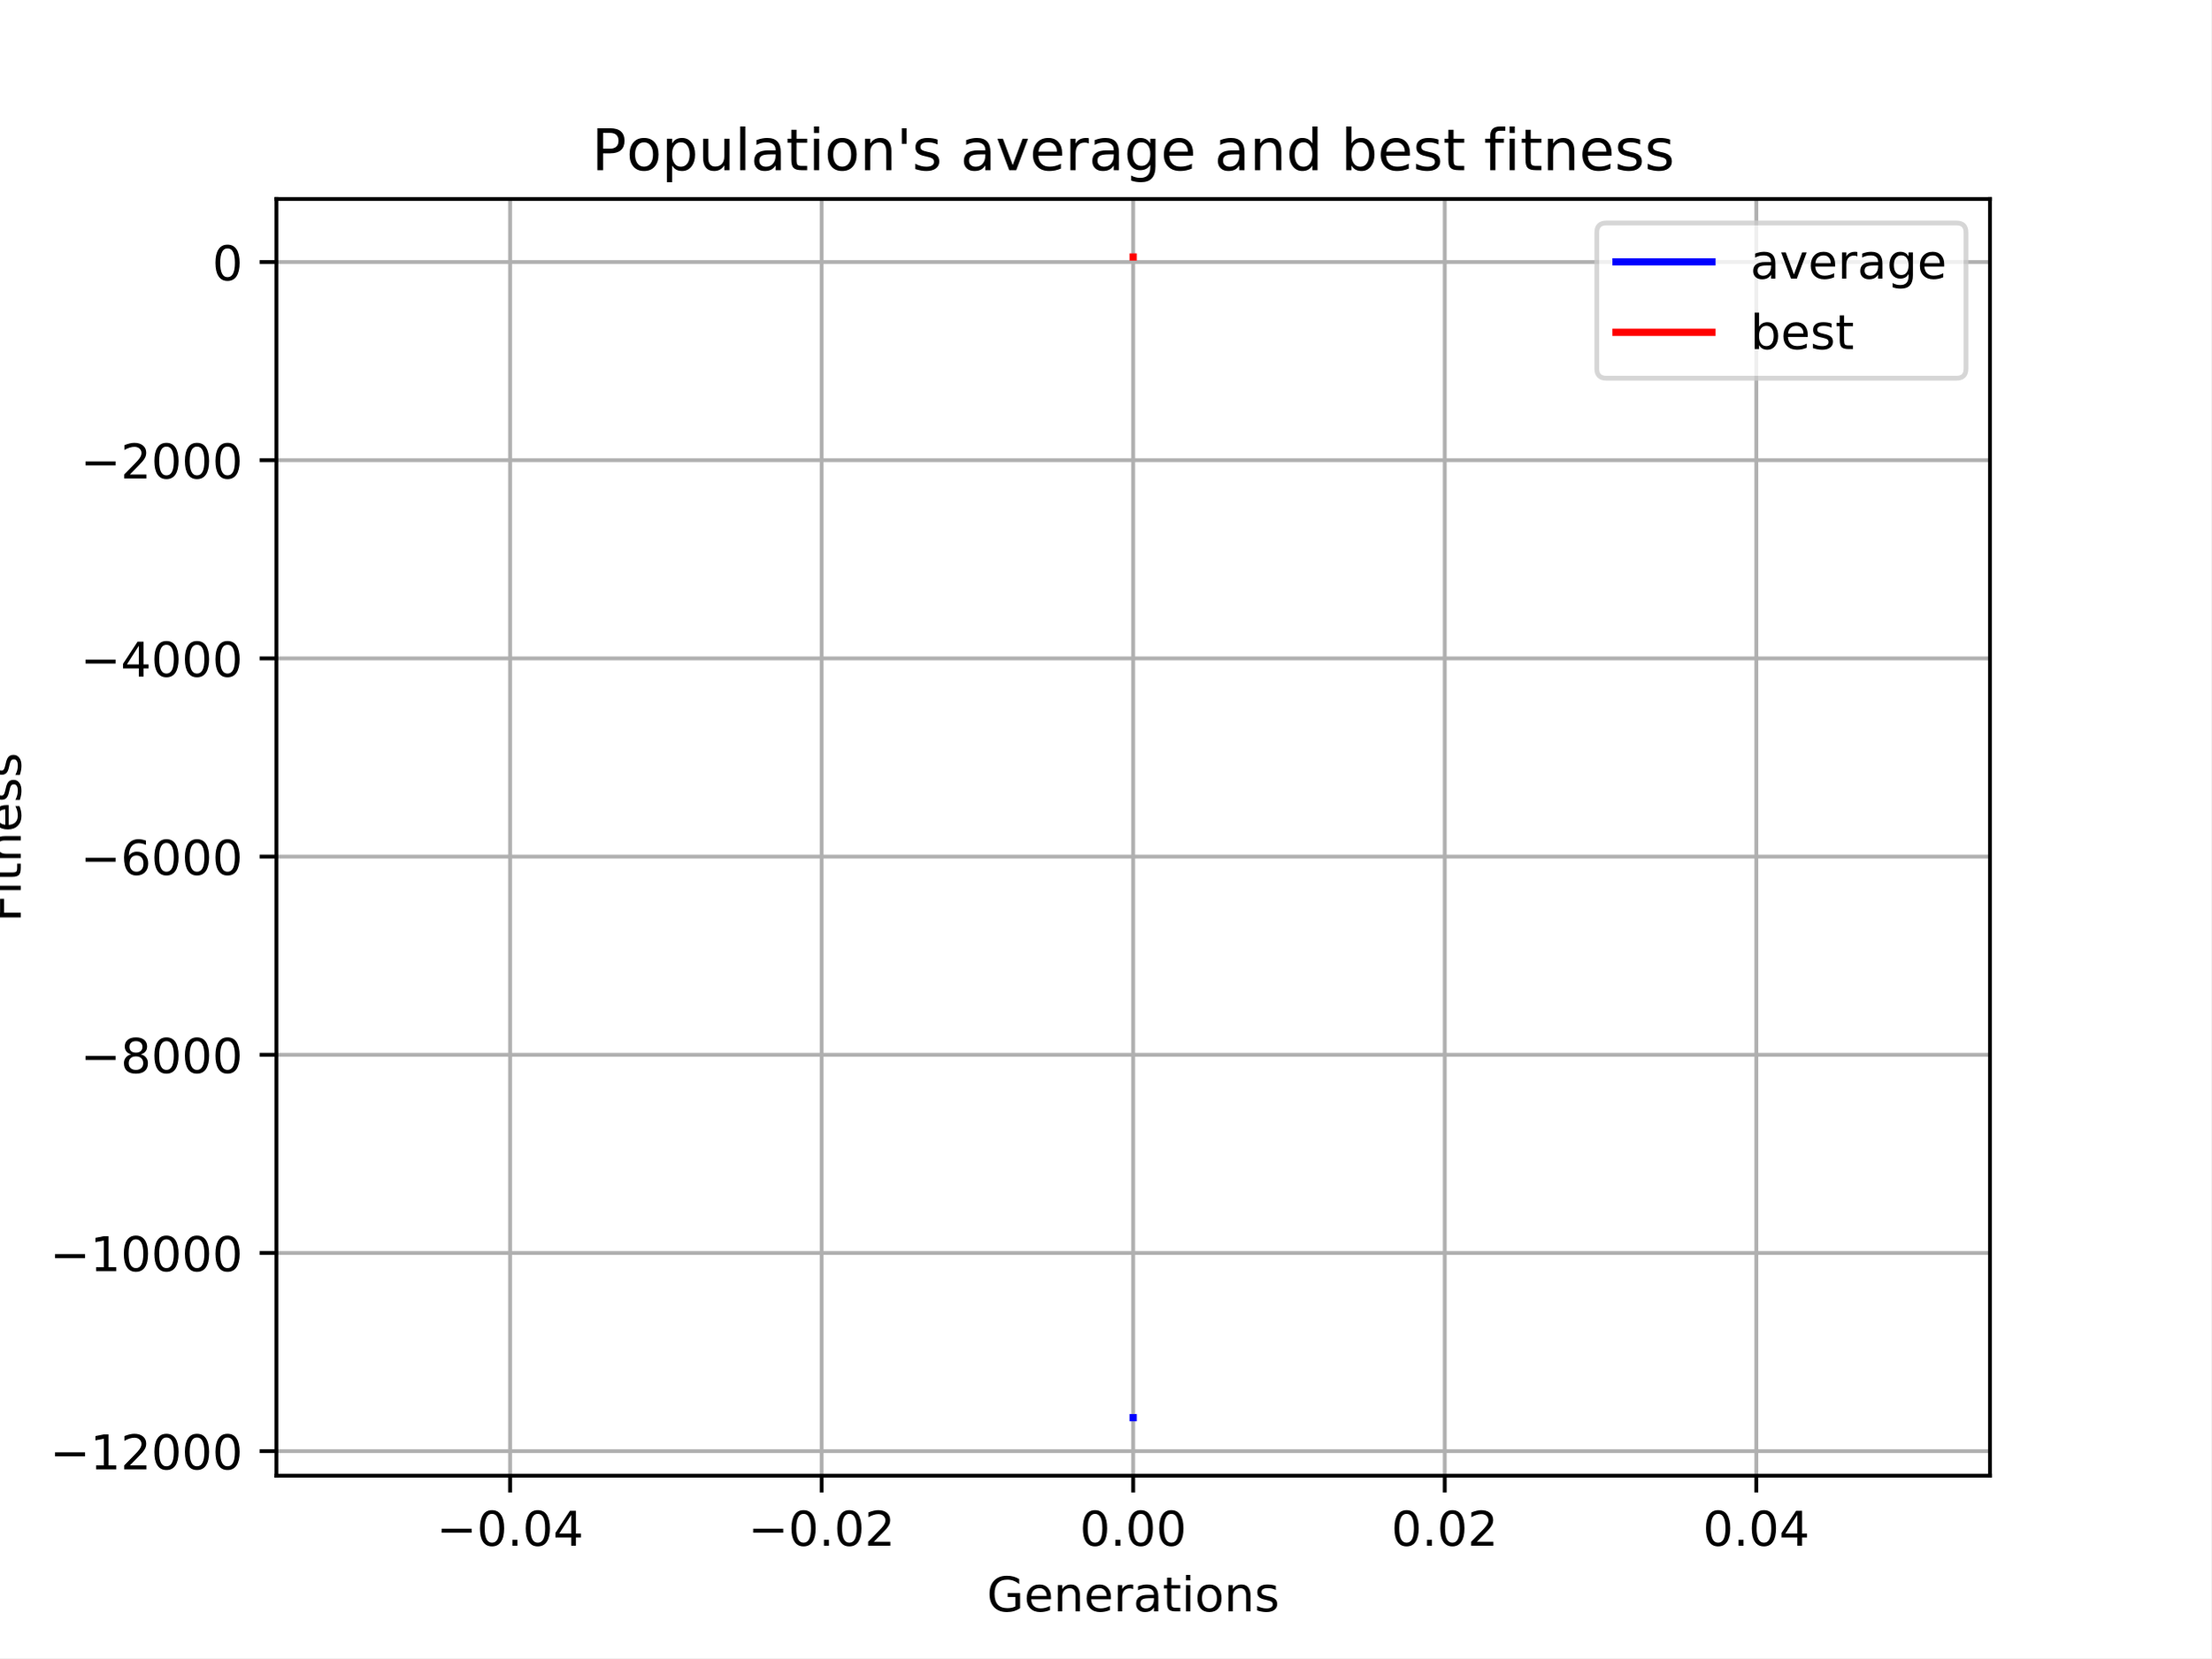
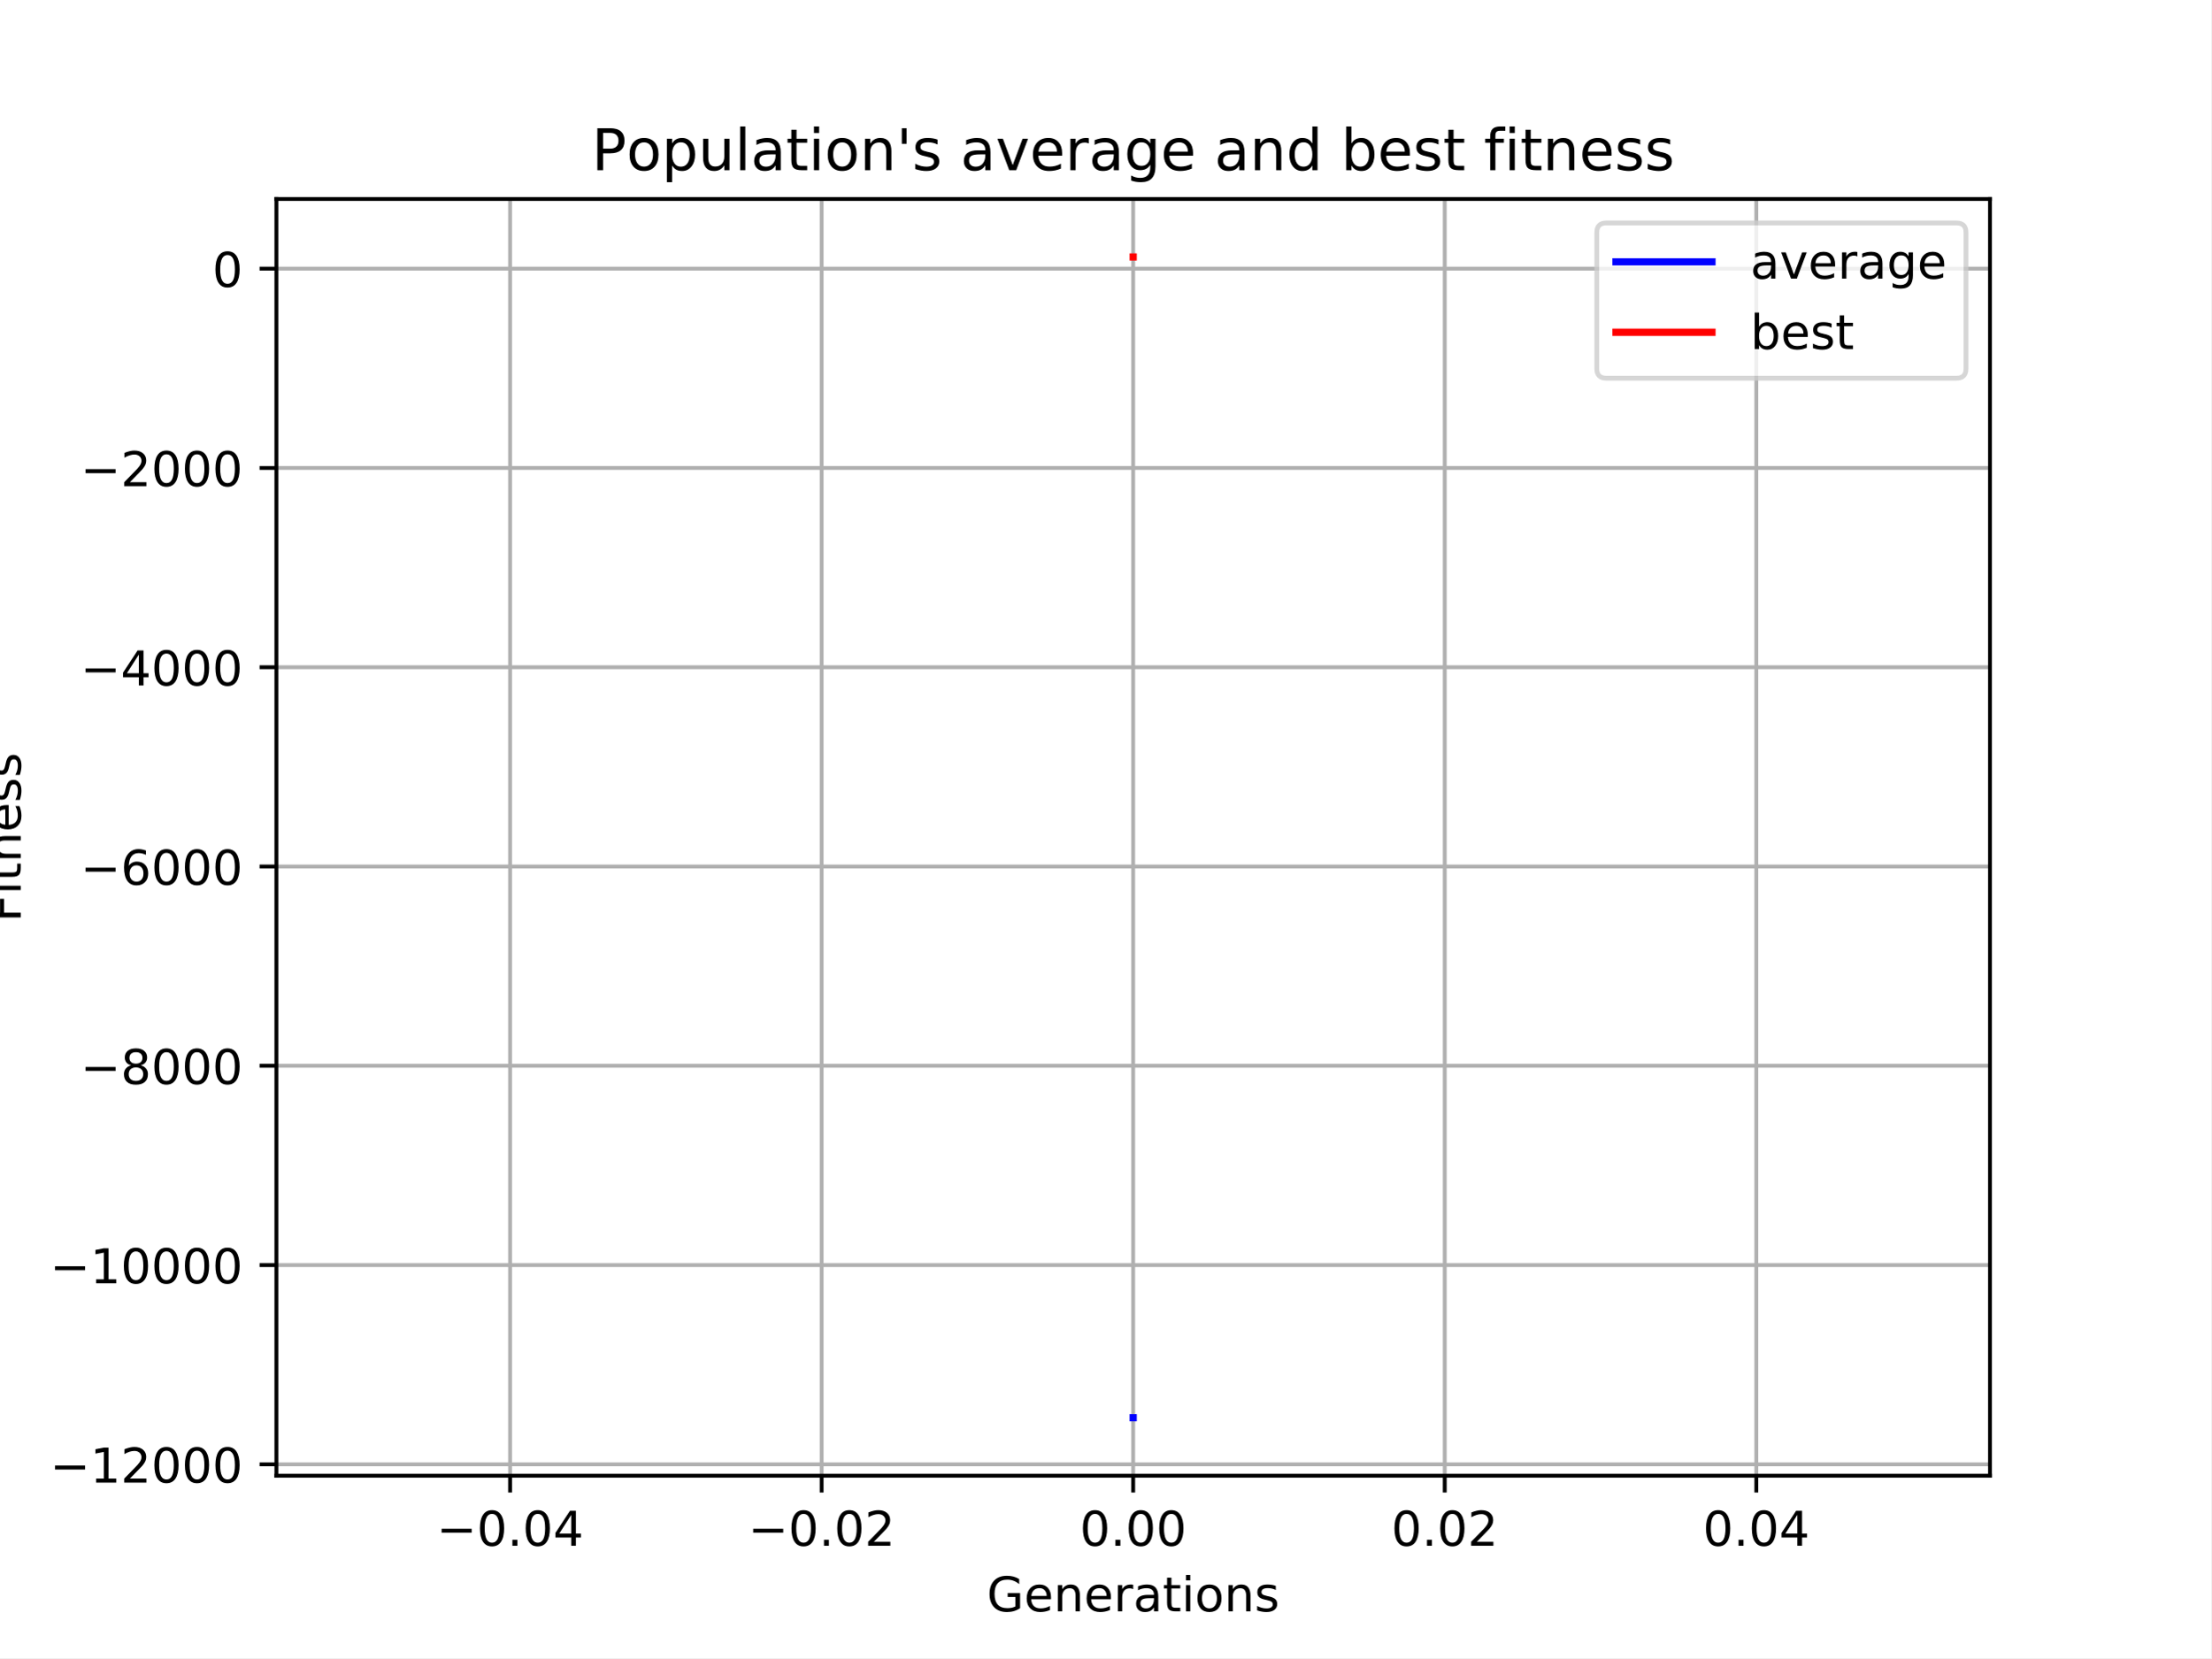
<svg xmlns="http://www.w3.org/2000/svg" xmlns:xlink="http://www.w3.org/1999/xlink" height="345.6pt" version="1.1" viewBox="0 0 460.8 345.6" width="460.8pt">
  <defs>
    <style type="text/css">
*{stroke-linecap:butt;stroke-linejoin:round;}
  </style>
  </defs>
  <g id="figure_1">
    <g id="patch_1">
      <path d="M 0 345.6  L 460.8 345.6  L 460.8 0  L 0 0  z " style="fill:#ffffff;" />
    </g>
    <g id="axes_1">
      <g id="patch_2">
        <path d="M 57.6 307.584  L 414.72 307.584  L 414.72 41.472  L 57.6 41.472  z " style="fill:#ffffff;" />
      </g>
      <g id="matplotlib.axis_1">
        <g id="xtick_1">
          <g id="line2d_1">
-             <path clip-path="url(#p7a5c95f719)" d="M 106.298 307.584  L 106.298 41.472  " style="fill:none;stroke:#b0b0b0;stroke-linecap:square;stroke-width:0.8;" />
+             <path clip-path="url(#pb422add2c2)" d="M 106.298 307.584  L 106.298 41.472  " style="fill:none;stroke:#b0b0b0;stroke-linecap:square;stroke-width:0.8;" />
          </g>
          <g id="line2d_2">
            <defs>
-               <path d="M 0 0  L 0 3.5  " id="md017b2ab5c" style="stroke:#000000;stroke-width:0.8;" />
-             </defs>
-             <g>
-               <use style="stroke:#000000;stroke-width:0.8;" x="106.298" xlink:href="#md017b2ab5c" y="307.584" />
+               <path d="M 0 0  L 0 3.5  " id="mf2e75db33e" style="stroke:#000000;stroke-width:0.8;" />
+             </defs>
+             <g>
+               <use style="stroke:#000000;stroke-width:0.8;" x="106.298" xlink:href="#mf2e75db33e" y="307.584" />
            </g>
          </g>
          <g id="text_1">
            <defs>
              <path d="M 10.594 35.5  L 73.188 35.5  L 73.188 27.203  L 10.594 27.203  z " id="DejaVuSans-8722" />
              <path d="M 31.781 66.406  Q 24.172 66.406 20.328 58.906  Q 16.5 51.422 16.5 36.375  Q 16.5 21.391 20.328 13.891  Q 24.172 6.391 31.781 6.391  Q 39.453 6.391 43.281 13.891  Q 47.125 21.391 47.125 36.375  Q 47.125 51.422 43.281 58.906  Q 39.453 66.406 31.781 66.406  z M 31.781 74.219  Q 44.047 74.219 50.516 64.516  Q 56.984 54.828 56.984 36.375  Q 56.984 17.969 50.516 8.266  Q 44.047 -1.422 31.781 -1.422  Q 19.531 -1.422 13.062 8.266  Q 6.594 17.969 6.594 36.375  Q 6.594 54.828 13.062 64.516  Q 19.531 74.219 31.781 74.219  z " id="DejaVuSans-48" />
              <path d="M 10.688 12.406  L 21 12.406  L 21 0  L 10.688 0  z " id="DejaVuSans-46" />
              <path d="M 37.797 64.312  L 12.891 25.391  L 37.797 25.391  z M 35.203 72.906  L 47.609 72.906  L 47.609 25.391  L 58.016 25.391  L 58.016 17.188  L 47.609 17.188  L 47.609 0  L 37.797 0  L 37.797 17.188  L 4.891 17.188  L 4.891 26.703  z " id="DejaVuSans-52" />
            </defs>
            <g transform="translate(90.97553 322.1824)scale(0.1 -0.1)">
              <use xlink:href="#DejaVuSans-8722" />
              <use x="83.789" xlink:href="#DejaVuSans-48" />
              <use x="147.412" xlink:href="#DejaVuSans-46" />
              <use x="179.199" xlink:href="#DejaVuSans-48" />
              <use x="242.822" xlink:href="#DejaVuSans-52" />
            </g>
          </g>
        </g>
        <g id="xtick_2">
          <g id="line2d_3">
-             <path clip-path="url(#p7a5c95f719)" d="M 171.229 307.584  L 171.229 41.472  " style="fill:none;stroke:#b0b0b0;stroke-linecap:square;stroke-width:0.8;" />
+             <path clip-path="url(#pb422add2c2)" d="M 171.229 307.584  L 171.229 41.472  " style="fill:none;stroke:#b0b0b0;stroke-linecap:square;stroke-width:0.8;" />
          </g>
          <g id="line2d_4">
            <g>
-               <use style="stroke:#000000;stroke-width:0.8;" x="171.229" xlink:href="#md017b2ab5c" y="307.584" />
+               <use style="stroke:#000000;stroke-width:0.8;" x="171.229" xlink:href="#mf2e75db33e" y="307.584" />
            </g>
          </g>
          <g id="text_2">
            <defs>
              <path d="M 19.188 8.297  L 53.609 8.297  L 53.609 0  L 7.328 0  L 7.328 8.297  Q 12.938 14.109 22.625 23.891  Q 32.328 33.688 34.812 36.531  Q 39.547 41.844 41.422 45.531  Q 43.312 49.219 43.312 52.781  Q 43.312 58.594 39.234 62.25  Q 35.156 65.922 28.609 65.922  Q 23.969 65.922 18.812 64.312  Q 13.672 62.703 7.812 59.422  L 7.812 69.391  Q 13.766 71.781 18.938 73  Q 24.125 74.219 28.422 74.219  Q 39.75 74.219 46.484 68.547  Q 53.219 62.891 53.219 53.422  Q 53.219 48.922 51.531 44.891  Q 49.859 40.875 45.406 35.406  Q 44.188 33.984 37.641 27.219  Q 31.109 20.453 19.188 8.297  z " id="DejaVuSans-50" />
            </defs>
            <g transform="translate(155.9064 322.1824)scale(0.1 -0.1)">
              <use xlink:href="#DejaVuSans-8722" />
              <use x="83.789" xlink:href="#DejaVuSans-48" />
              <use x="147.412" xlink:href="#DejaVuSans-46" />
              <use x="179.199" xlink:href="#DejaVuSans-48" />
              <use x="242.822" xlink:href="#DejaVuSans-50" />
            </g>
          </g>
        </g>
        <g id="xtick_3">
          <g id="line2d_5">
-             <path clip-path="url(#p7a5c95f719)" d="M 236.16 307.584  L 236.16 41.472  " style="fill:none;stroke:#b0b0b0;stroke-linecap:square;stroke-width:0.8;" />
+             <path clip-path="url(#pb422add2c2)" d="M 236.16 307.584  L 236.16 41.472  " style="fill:none;stroke:#b0b0b0;stroke-linecap:square;stroke-width:0.8;" />
          </g>
          <g id="line2d_6">
            <g>
-               <use style="stroke:#000000;stroke-width:0.8;" x="236.16" xlink:href="#md017b2ab5c" y="307.584" />
+               <use style="stroke:#000000;stroke-width:0.8;" x="236.16" xlink:href="#mf2e75db33e" y="307.584" />
            </g>
          </g>
          <g id="text_3">
            <g transform="translate(225.0272 322.1824)scale(0.1 -0.1)">
              <use xlink:href="#DejaVuSans-48" />
              <use x="63.623" xlink:href="#DejaVuSans-46" />
              <use x="95.41" xlink:href="#DejaVuSans-48" />
              <use x="159.033" xlink:href="#DejaVuSans-48" />
            </g>
          </g>
        </g>
        <g id="xtick_4">
          <g id="line2d_7">
-             <path clip-path="url(#p7a5c95f719)" d="M 301.091 307.584  L 301.091 41.472  " style="fill:none;stroke:#b0b0b0;stroke-linecap:square;stroke-width:0.8;" />
+             <path clip-path="url(#pb422add2c2)" d="M 301.091 307.584  L 301.091 41.472  " style="fill:none;stroke:#b0b0b0;stroke-linecap:square;stroke-width:0.8;" />
          </g>
          <g id="line2d_8">
            <g>
-               <use style="stroke:#000000;stroke-width:0.8;" x="301.091" xlink:href="#md017b2ab5c" y="307.584" />
+               <use style="stroke:#000000;stroke-width:0.8;" x="301.091" xlink:href="#mf2e75db33e" y="307.584" />
            </g>
          </g>
          <g id="text_4">
            <g transform="translate(289.9581 322.1824)scale(0.1 -0.1)">
              <use xlink:href="#DejaVuSans-48" />
              <use x="63.623" xlink:href="#DejaVuSans-46" />
              <use x="95.41" xlink:href="#DejaVuSans-48" />
              <use x="159.033" xlink:href="#DejaVuSans-50" />
            </g>
          </g>
        </g>
        <g id="xtick_5">
          <g id="line2d_9">
-             <path clip-path="url(#p7a5c95f719)" d="M 366.022 307.584  L 366.022 41.472  " style="fill:none;stroke:#b0b0b0;stroke-linecap:square;stroke-width:0.8;" />
+             <path clip-path="url(#pb422add2c2)" d="M 366.022 307.584  L 366.022 41.472  " style="fill:none;stroke:#b0b0b0;stroke-linecap:square;stroke-width:0.8;" />
          </g>
          <g id="line2d_10">
            <g>
-               <use style="stroke:#000000;stroke-width:0.8;" x="366.022" xlink:href="#md017b2ab5c" y="307.584" />
+               <use style="stroke:#000000;stroke-width:0.8;" x="366.022" xlink:href="#mf2e75db33e" y="307.584" />
            </g>
          </g>
          <g id="text_5">
            <g transform="translate(354.889 322.1824)scale(0.1 -0.1)">
              <use xlink:href="#DejaVuSans-48" />
              <use x="63.623" xlink:href="#DejaVuSans-46" />
              <use x="95.41" xlink:href="#DejaVuSans-48" />
              <use x="159.033" xlink:href="#DejaVuSans-52" />
            </g>
          </g>
        </g>
        <g id="text_6">
          <defs>
            <path d="M 59.516 10.406  L 59.516 29.984  L 43.406 29.984  L 43.406 38.094  L 69.281 38.094  L 69.281 6.781  Q 63.578 2.734 56.688 0.656  Q 49.812 -1.422 42 -1.422  Q 24.906 -1.422 15.25 8.562  Q 5.609 18.562 5.609 36.375  Q 5.609 54.25 15.25 64.234  Q 24.906 74.219 42 74.219  Q 49.125 74.219 55.547 72.453  Q 61.969 70.703 67.391 67.281  L 67.391 56.781  Q 61.922 61.422 55.766 63.766  Q 49.609 66.109 42.828 66.109  Q 29.438 66.109 22.719 58.641  Q 16.016 51.172 16.016 36.375  Q 16.016 21.625 22.719 14.156  Q 29.438 6.688 42.828 6.688  Q 48.047 6.688 52.141 7.594  Q 56.25 8.5 59.516 10.406  z " id="DejaVuSans-71" />
            <path d="M 56.203 29.594  L 56.203 25.203  L 14.891 25.203  Q 15.484 15.922 20.484 11.062  Q 25.484 6.203 34.422 6.203  Q 39.594 6.203 44.453 7.469  Q 49.312 8.734 54.109 11.281  L 54.109 2.781  Q 49.266 0.734 44.188 -0.344  Q 39.109 -1.422 33.891 -1.422  Q 20.797 -1.422 13.156 6.188  Q 5.516 13.812 5.516 26.812  Q 5.516 40.234 12.766 48.109  Q 20.016 56 32.328 56  Q 43.359 56 49.781 48.891  Q 56.203 41.797 56.203 29.594  z M 47.219 32.234  Q 47.125 39.594 43.094 43.984  Q 39.062 48.391 32.422 48.391  Q 24.906 48.391 20.391 44.141  Q 15.875 39.891 15.188 32.172  z " id="DejaVuSans-101" />
            <path d="M 54.891 33.016  L 54.891 0  L 45.906 0  L 45.906 32.719  Q 45.906 40.484 42.875 44.328  Q 39.844 48.188 33.797 48.188  Q 26.516 48.188 22.312 43.547  Q 18.109 38.922 18.109 30.906  L 18.109 0  L 9.078 0  L 9.078 54.688  L 18.109 54.688  L 18.109 46.188  Q 21.344 51.125 25.703 53.562  Q 30.078 56 35.797 56  Q 45.219 56 50.047 50.172  Q 54.891 44.344 54.891 33.016  z " id="DejaVuSans-110" />
            <path d="M 41.109 46.297  Q 39.594 47.172 37.812 47.578  Q 36.031 48 33.891 48  Q 26.266 48 22.188 43.047  Q 18.109 38.094 18.109 28.812  L 18.109 0  L 9.078 0  L 9.078 54.688  L 18.109 54.688  L 18.109 46.188  Q 20.953 51.172 25.484 53.578  Q 30.031 56 36.531 56  Q 37.453 56 38.578 55.875  Q 39.703 55.766 41.062 55.516  z " id="DejaVuSans-114" />
            <path d="M 34.281 27.484  Q 23.391 27.484 19.188 25  Q 14.984 22.516 14.984 16.5  Q 14.984 11.719 18.141 8.906  Q 21.297 6.109 26.703 6.109  Q 34.188 6.109 38.703 11.406  Q 43.219 16.703 43.219 25.484  L 43.219 27.484  z M 52.203 31.203  L 52.203 0  L 43.219 0  L 43.219 8.297  Q 40.141 3.328 35.547 0.953  Q 30.953 -1.422 24.312 -1.422  Q 15.922 -1.422 10.953 3.297  Q 6 8.016 6 15.922  Q 6 25.141 12.172 29.828  Q 18.359 34.516 30.609 34.516  L 43.219 34.516  L 43.219 35.406  Q 43.219 41.609 39.141 45  Q 35.062 48.391 27.688 48.391  Q 23 48.391 18.547 47.266  Q 14.109 46.141 10.016 43.891  L 10.016 52.203  Q 14.938 54.109 19.578 55.047  Q 24.219 56 28.609 56  Q 40.484 56 46.344 49.844  Q 52.203 43.703 52.203 31.203  z " id="DejaVuSans-97" />
            <path d="M 18.312 70.219  L 18.312 54.688  L 36.812 54.688  L 36.812 47.703  L 18.312 47.703  L 18.312 18.016  Q 18.312 11.328 20.141 9.422  Q 21.969 7.516 27.594 7.516  L 36.812 7.516  L 36.812 0  L 27.594 0  Q 17.188 0 13.234 3.875  Q 9.281 7.766 9.281 18.016  L 9.281 47.703  L 2.688 47.703  L 2.688 54.688  L 9.281 54.688  L 9.281 70.219  z " id="DejaVuSans-116" />
            <path d="M 9.422 54.688  L 18.406 54.688  L 18.406 0  L 9.422 0  z M 9.422 75.984  L 18.406 75.984  L 18.406 64.594  L 9.422 64.594  z " id="DejaVuSans-105" />
            <path d="M 30.609 48.391  Q 23.391 48.391 19.188 42.75  Q 14.984 37.109 14.984 27.297  Q 14.984 17.484 19.156 11.844  Q 23.344 6.203 30.609 6.203  Q 37.797 6.203 41.984 11.859  Q 46.188 17.531 46.188 27.297  Q 46.188 37.016 41.984 42.703  Q 37.797 48.391 30.609 48.391  z M 30.609 56  Q 42.328 56 49.016 48.375  Q 55.719 40.766 55.719 27.297  Q 55.719 13.875 49.016 6.219  Q 42.328 -1.422 30.609 -1.422  Q 18.844 -1.422 12.172 6.219  Q 5.516 13.875 5.516 27.297  Q 5.516 40.766 12.172 48.375  Q 18.844 56 30.609 56  z " id="DejaVuSans-111" />
            <path d="M 44.281 53.078  L 44.281 44.578  Q 40.484 46.531 36.375 47.5  Q 32.281 48.484 27.875 48.484  Q 21.188 48.484 17.844 46.438  Q 14.5 44.391 14.5 40.281  Q 14.5 37.156 16.891 35.375  Q 19.281 33.594 26.516 31.984  L 29.594 31.297  Q 39.156 29.25 43.188 25.516  Q 47.219 21.781 47.219 15.094  Q 47.219 7.469 41.188 3.016  Q 35.156 -1.422 24.609 -1.422  Q 20.219 -1.422 15.453 -0.562  Q 10.688 0.297 5.422 2  L 5.422 11.281  Q 10.406 8.688 15.234 7.391  Q 20.062 6.109 24.812 6.109  Q 31.156 6.109 34.562 8.281  Q 37.984 10.453 37.984 14.406  Q 37.984 18.062 35.516 20.016  Q 33.062 21.969 24.703 23.781  L 21.578 24.516  Q 13.234 26.266 9.516 29.906  Q 5.812 33.547 5.812 39.891  Q 5.812 47.609 11.281 51.797  Q 16.75 56 26.812 56  Q 31.781 56 36.172 55.266  Q 40.578 54.547 44.281 53.078  z " id="DejaVuSans-115" />
          </defs>
          <g transform="translate(205.6623 335.8606)scale(0.1 -0.1)">
            <use xlink:href="#DejaVuSans-71" />
            <use x="77.49" xlink:href="#DejaVuSans-101" />
            <use x="139.014" xlink:href="#DejaVuSans-110" />
            <use x="202.393" xlink:href="#DejaVuSans-101" />
            <use x="263.916" xlink:href="#DejaVuSans-114" />
            <use x="305.029" xlink:href="#DejaVuSans-97" />
            <use x="366.309" xlink:href="#DejaVuSans-116" />
            <use x="405.518" xlink:href="#DejaVuSans-105" />
            <use x="433.301" xlink:href="#DejaVuSans-111" />
            <use x="494.482" xlink:href="#DejaVuSans-110" />
            <use x="557.861" xlink:href="#DejaVuSans-115" />
          </g>
        </g>
      </g>
      <g id="matplotlib.axis_2">
        <g id="ytick_1">
          <g id="line2d_11">
-             <path clip-path="url(#p7a5c95f719)" d="M 57.6 302.467  L 414.72 302.467  " style="fill:none;stroke:#b0b0b0;stroke-linecap:square;stroke-width:0.8;" />
+             <path clip-path="url(#pb422add2c2)" d="M 57.6 305.213  L 414.72 305.213  " style="fill:none;stroke:#b0b0b0;stroke-linecap:square;stroke-width:0.8;" />
          </g>
          <g id="line2d_12">
            <defs>
-               <path d="M 0 0  L -3.5 0  " id="m172d1edadb" style="stroke:#000000;stroke-width:0.8;" />
-             </defs>
-             <g>
-               <use style="stroke:#000000;stroke-width:0.8;" x="57.6" xlink:href="#m172d1edadb" y="302.467" />
+               <path d="M 0 0  L -3.5 0  " id="m182cb3104f" style="stroke:#000000;stroke-width:0.8;" />
+             </defs>
+             <g>
+               <use style="stroke:#000000;stroke-width:0.8;" x="57.6" xlink:href="#m182cb3104f" y="305.213" />
            </g>
          </g>
          <g id="text_7">
            <defs>
              <path d="M 12.406 8.297  L 28.516 8.297  L 28.516 63.922  L 10.984 60.406  L 10.984 69.391  L 28.422 72.906  L 38.281 72.906  L 38.281 8.297  L 54.391 8.297  L 54.391 0  L 12.406 0  z " id="DejaVuSans-49" />
            </defs>
-             <g transform="translate(10.40781 306.2661)scale(0.1 -0.1)">
+             <g transform="translate(10.40781 309.0124)scale(0.1 -0.1)">
              <use xlink:href="#DejaVuSans-8722" />
              <use x="83.789" xlink:href="#DejaVuSans-49" />
              <use x="147.412" xlink:href="#DejaVuSans-50" />
              <use x="211.035" xlink:href="#DejaVuSans-48" />
              <use x="274.658" xlink:href="#DejaVuSans-48" />
              <use x="338.281" xlink:href="#DejaVuSans-48" />
            </g>
          </g>
        </g>
        <g id="ytick_2">
          <g id="line2d_13">
-             <path clip-path="url(#p7a5c95f719)" d="M 57.6 261.157  L 414.72 261.157  " style="fill:none;stroke:#b0b0b0;stroke-linecap:square;stroke-width:0.8;" />
+             <path clip-path="url(#pb422add2c2)" d="M 57.6 263.677  L 414.72 263.677  " style="fill:none;stroke:#b0b0b0;stroke-linecap:square;stroke-width:0.8;" />
          </g>
          <g id="line2d_14">
            <g>
-               <use style="stroke:#000000;stroke-width:0.8;" x="57.6" xlink:href="#m172d1edadb" y="261.157" />
+               <use style="stroke:#000000;stroke-width:0.8;" x="57.6" xlink:href="#m182cb3104f" y="263.677" />
            </g>
          </g>
          <g id="text_8">
-             <g transform="translate(10.40781 264.9565)scale(0.1 -0.1)">
+             <g transform="translate(10.40781 267.4759)scale(0.1 -0.1)">
              <use xlink:href="#DejaVuSans-8722" />
              <use x="83.789" xlink:href="#DejaVuSans-49" />
              <use x="147.412" xlink:href="#DejaVuSans-48" />
              <use x="211.035" xlink:href="#DejaVuSans-48" />
              <use x="274.658" xlink:href="#DejaVuSans-48" />
              <use x="338.281" xlink:href="#DejaVuSans-48" />
            </g>
          </g>
        </g>
        <g id="ytick_3">
          <g id="line2d_15">
-             <path clip-path="url(#p7a5c95f719)" d="M 57.6 219.848  L 414.72 219.848  " style="fill:none;stroke:#b0b0b0;stroke-linecap:square;stroke-width:0.8;" />
+             <path clip-path="url(#pb422add2c2)" d="M 57.6 222.14  L 414.72 222.14  " style="fill:none;stroke:#b0b0b0;stroke-linecap:square;stroke-width:0.8;" />
          </g>
          <g id="line2d_16">
            <g>
-               <use style="stroke:#000000;stroke-width:0.8;" x="57.6" xlink:href="#m172d1edadb" y="219.848" />
+               <use style="stroke:#000000;stroke-width:0.8;" x="57.6" xlink:href="#m182cb3104f" y="222.14" />
            </g>
          </g>
          <g id="text_9">
            <defs>
              <path d="M 31.781 34.625  Q 24.75 34.625 20.719 30.859  Q 16.703 27.094 16.703 20.516  Q 16.703 13.922 20.719 10.156  Q 24.75 6.391 31.781 6.391  Q 38.812 6.391 42.859 10.172  Q 46.922 13.969 46.922 20.516  Q 46.922 27.094 42.891 30.859  Q 38.875 34.625 31.781 34.625  z M 21.922 38.812  Q 15.578 40.375 12.031 44.719  Q 8.5 49.078 8.5 55.328  Q 8.5 64.062 14.719 69.141  Q 20.953 74.219 31.781 74.219  Q 42.672 74.219 48.875 69.141  Q 55.078 64.062 55.078 55.328  Q 55.078 49.078 51.531 44.719  Q 48 40.375 41.703 38.812  Q 48.828 37.156 52.797 32.312  Q 56.781 27.484 56.781 20.516  Q 56.781 9.906 50.312 4.234  Q 43.844 -1.422 31.781 -1.422  Q 19.734 -1.422 13.25 4.234  Q 6.781 9.906 6.781 20.516  Q 6.781 27.484 10.781 32.312  Q 14.797 37.156 21.922 38.812  z M 18.312 54.391  Q 18.312 48.734 21.844 45.562  Q 25.391 42.391 31.781 42.391  Q 38.141 42.391 41.719 45.562  Q 45.312 48.734 45.312 54.391  Q 45.312 60.062 41.719 63.234  Q 38.141 66.406 31.781 66.406  Q 25.391 66.406 21.844 63.234  Q 18.312 60.062 18.312 54.391  z " id="DejaVuSans-56" />
            </defs>
-             <g transform="translate(16.77031 223.6469)scale(0.1 -0.1)">
+             <g transform="translate(16.77031 225.9394)scale(0.1 -0.1)">
              <use xlink:href="#DejaVuSans-8722" />
              <use x="83.789" xlink:href="#DejaVuSans-56" />
              <use x="147.412" xlink:href="#DejaVuSans-48" />
              <use x="211.035" xlink:href="#DejaVuSans-48" />
              <use x="274.658" xlink:href="#DejaVuSans-48" />
            </g>
          </g>
        </g>
        <g id="ytick_4">
          <g id="line2d_17">
-             <path clip-path="url(#p7a5c95f719)" d="M 57.6 178.538  L 414.72 178.538  " style="fill:none;stroke:#b0b0b0;stroke-linecap:square;stroke-width:0.8;" />
+             <path clip-path="url(#pb422add2c2)" d="M 57.6 180.604  L 414.72 180.604  " style="fill:none;stroke:#b0b0b0;stroke-linecap:square;stroke-width:0.8;" />
          </g>
          <g id="line2d_18">
            <g>
-               <use style="stroke:#000000;stroke-width:0.8;" x="57.6" xlink:href="#m172d1edadb" y="178.538" />
+               <use style="stroke:#000000;stroke-width:0.8;" x="57.6" xlink:href="#m182cb3104f" y="180.604" />
            </g>
          </g>
          <g id="text_10">
            <defs>
              <path d="M 33.016 40.375  Q 26.375 40.375 22.484 35.828  Q 18.609 31.297 18.609 23.391  Q 18.609 15.531 22.484 10.953  Q 26.375 6.391 33.016 6.391  Q 39.656 6.391 43.531 10.953  Q 47.406 15.531 47.406 23.391  Q 47.406 31.297 43.531 35.828  Q 39.656 40.375 33.016 40.375  z M 52.594 71.297  L 52.594 62.312  Q 48.875 64.062 45.094 64.984  Q 41.312 65.922 37.594 65.922  Q 27.828 65.922 22.672 59.328  Q 17.531 52.734 16.797 39.406  Q 19.672 43.656 24.016 45.922  Q 28.375 48.188 33.594 48.188  Q 44.578 48.188 50.953 41.516  Q 57.328 34.859 57.328 23.391  Q 57.328 12.156 50.688 5.359  Q 44.047 -1.422 33.016 -1.422  Q 20.359 -1.422 13.672 8.266  Q 6.984 17.969 6.984 36.375  Q 6.984 53.656 15.188 63.938  Q 23.391 74.219 37.203 74.219  Q 40.922 74.219 44.703 73.484  Q 48.484 72.75 52.594 71.297  z " id="DejaVuSans-54" />
            </defs>
-             <g transform="translate(16.77031 182.3373)scale(0.1 -0.1)">
+             <g transform="translate(16.77031 184.4029)scale(0.1 -0.1)">
              <use xlink:href="#DejaVuSans-8722" />
              <use x="83.789" xlink:href="#DejaVuSans-54" />
              <use x="147.412" xlink:href="#DejaVuSans-48" />
              <use x="211.035" xlink:href="#DejaVuSans-48" />
              <use x="274.658" xlink:href="#DejaVuSans-48" />
            </g>
          </g>
        </g>
        <g id="ytick_5">
          <g id="line2d_19">
-             <path clip-path="url(#p7a5c95f719)" d="M 57.6 137.229  L 414.72 137.229  " style="fill:none;stroke:#b0b0b0;stroke-linecap:square;stroke-width:0.8;" />
+             <path clip-path="url(#pb422add2c2)" d="M 57.6 139.067  L 414.72 139.067  " style="fill:none;stroke:#b0b0b0;stroke-linecap:square;stroke-width:0.8;" />
          </g>
          <g id="line2d_20">
            <g>
-               <use style="stroke:#000000;stroke-width:0.8;" x="57.6" xlink:href="#m172d1edadb" y="137.229" />
+               <use style="stroke:#000000;stroke-width:0.8;" x="57.6" xlink:href="#m182cb3104f" y="139.067" />
            </g>
          </g>
          <g id="text_11">
-             <g transform="translate(16.77031 141.0277)scale(0.1 -0.1)">
+             <g transform="translate(16.77031 142.8664)scale(0.1 -0.1)">
              <use xlink:href="#DejaVuSans-8722" />
              <use x="83.789" xlink:href="#DejaVuSans-52" />
              <use x="147.412" xlink:href="#DejaVuSans-48" />
              <use x="211.035" xlink:href="#DejaVuSans-48" />
              <use x="274.658" xlink:href="#DejaVuSans-48" />
            </g>
          </g>
        </g>
        <g id="ytick_6">
          <g id="line2d_21">
-             <path clip-path="url(#p7a5c95f719)" d="M 57.6 95.919  L 414.72 95.919  " style="fill:none;stroke:#b0b0b0;stroke-linecap:square;stroke-width:0.8;" />
+             <path clip-path="url(#pb422add2c2)" d="M 57.6 97.531  L 414.72 97.531  " style="fill:none;stroke:#b0b0b0;stroke-linecap:square;stroke-width:0.8;" />
          </g>
          <g id="line2d_22">
            <g>
-               <use style="stroke:#000000;stroke-width:0.8;" x="57.6" xlink:href="#m172d1edadb" y="95.919" />
+               <use style="stroke:#000000;stroke-width:0.8;" x="57.6" xlink:href="#m182cb3104f" y="97.531" />
            </g>
          </g>
          <g id="text_12">
-             <g transform="translate(16.77031 99.71816)scale(0.1 -0.1)">
+             <g transform="translate(16.77031 101.3299)scale(0.1 -0.1)">
              <use xlink:href="#DejaVuSans-8722" />
              <use x="83.789" xlink:href="#DejaVuSans-50" />
              <use x="147.412" xlink:href="#DejaVuSans-48" />
              <use x="211.035" xlink:href="#DejaVuSans-48" />
              <use x="274.658" xlink:href="#DejaVuSans-48" />
            </g>
          </g>
        </g>
        <g id="ytick_7">
          <g id="line2d_23">
-             <path clip-path="url(#p7a5c95f719)" d="M 57.6 54.609  L 414.72 54.609  " style="fill:none;stroke:#b0b0b0;stroke-linecap:square;stroke-width:0.8;" />
+             <path clip-path="url(#pb422add2c2)" d="M 57.6 55.994  L 414.72 55.994  " style="fill:none;stroke:#b0b0b0;stroke-linecap:square;stroke-width:0.8;" />
          </g>
          <g id="line2d_24">
            <g>
-               <use style="stroke:#000000;stroke-width:0.8;" x="57.6" xlink:href="#m172d1edadb" y="54.609" />
+               <use style="stroke:#000000;stroke-width:0.8;" x="57.6" xlink:href="#m182cb3104f" y="55.994" />
            </g>
          </g>
          <g id="text_13">
-             <g transform="translate(44.2375 58.40858)scale(0.1 -0.1)">
+             <g transform="translate(44.2375 59.79335)scale(0.1 -0.1)">
              <use xlink:href="#DejaVuSans-48" />
            </g>
          </g>
        </g>
        <g id="text_14">
          <defs>
            <path d="M 9.812 72.906  L 51.703 72.906  L 51.703 64.594  L 19.672 64.594  L 19.672 43.109  L 48.578 43.109  L 48.578 34.812  L 19.672 34.812  L 19.672 0  L 9.812 0  z " id="DejaVuSans-70" />
          </defs>
          <g transform="translate(4.328125 192.2022)rotate(-90)scale(0.1 -0.1)">
            <use xlink:href="#DejaVuSans-70" />
            <use x="57.41" xlink:href="#DejaVuSans-105" />
            <use x="85.193" xlink:href="#DejaVuSans-116" />
            <use x="124.402" xlink:href="#DejaVuSans-110" />
            <use x="187.781" xlink:href="#DejaVuSans-101" />
            <use x="249.305" xlink:href="#DejaVuSans-115" />
            <use x="301.404" xlink:href="#DejaVuSans-115" />
          </g>
        </g>
      </g>
      <g id="line2d_25">
-         <path clip-path="url(#p7a5c95f719)" d="M 236.16 295.488  " style="fill:none;stroke:#0000ff;stroke-linecap:square;stroke-width:1.5;" />
+         <path clip-path="url(#pb422add2c2)" d="M 236.16 295.488  " style="fill:none;stroke:#0000ff;stroke-linecap:square;stroke-width:1.5;" />
      </g>
      <g id="line2d_26">
-         <path clip-path="url(#p7a5c95f719)" d="M 236.16 53.568  " style="fill:none;stroke:#ff0000;stroke-linecap:square;stroke-width:1.5;" />
+         <path clip-path="url(#pb422add2c2)" d="M 236.16 53.568  " style="fill:none;stroke:#ff0000;stroke-linecap:square;stroke-width:1.5;" />
      </g>
      <g id="patch_3">
        <path d="M 57.6 307.584  L 57.6 41.472  " style="fill:none;stroke:#000000;stroke-linecap:square;stroke-linejoin:miter;stroke-width:0.8;" />
      </g>
      <g id="patch_4">
        <path d="M 414.72 307.584  L 414.72 41.472  " style="fill:none;stroke:#000000;stroke-linecap:square;stroke-linejoin:miter;stroke-width:0.8;" />
      </g>
      <g id="patch_5">
        <path d="M 57.6 307.584  L 414.72 307.584  " style="fill:none;stroke:#000000;stroke-linecap:square;stroke-linejoin:miter;stroke-width:0.8;" />
      </g>
      <g id="patch_6">
        <path d="M 57.6 41.472  L 414.72 41.472  " style="fill:none;stroke:#000000;stroke-linecap:square;stroke-linejoin:miter;stroke-width:0.8;" />
      </g>
      <g id="text_15">
        <defs>
          <path d="M 19.672 64.797  L 19.672 37.406  L 32.078 37.406  Q 38.969 37.406 42.719 40.969  Q 46.484 44.531 46.484 51.125  Q 46.484 57.672 42.719 61.234  Q 38.969 64.797 32.078 64.797  z M 9.812 72.906  L 32.078 72.906  Q 44.344 72.906 50.609 67.359  Q 56.891 61.812 56.891 51.125  Q 56.891 40.328 50.609 34.812  Q 44.344 29.297 32.078 29.297  L 19.672 29.297  L 19.672 0  L 9.812 0  z " id="DejaVuSans-80" />
          <path d="M 18.109 8.203  L 18.109 -20.797  L 9.078 -20.797  L 9.078 54.688  L 18.109 54.688  L 18.109 46.391  Q 20.953 51.266 25.266 53.625  Q 29.594 56 35.594 56  Q 45.562 56 51.781 48.094  Q 58.016 40.188 58.016 27.297  Q 58.016 14.406 51.781 6.484  Q 45.562 -1.422 35.594 -1.422  Q 29.594 -1.422 25.266 0.953  Q 20.953 3.328 18.109 8.203  z M 48.688 27.297  Q 48.688 37.203 44.609 42.844  Q 40.531 48.484 33.406 48.484  Q 26.266 48.484 22.188 42.844  Q 18.109 37.203 18.109 27.297  Q 18.109 17.391 22.188 11.75  Q 26.266 6.109 33.406 6.109  Q 40.531 6.109 44.609 11.75  Q 48.688 17.391 48.688 27.297  z " id="DejaVuSans-112" />
          <path d="M 8.5 21.578  L 8.5 54.688  L 17.484 54.688  L 17.484 21.922  Q 17.484 14.156 20.5 10.266  Q 23.531 6.391 29.594 6.391  Q 36.859 6.391 41.078 11.031  Q 45.312 15.672 45.312 23.688  L 45.312 54.688  L 54.297 54.688  L 54.297 0  L 45.312 0  L 45.312 8.406  Q 42.047 3.422 37.719 1  Q 33.406 -1.422 27.688 -1.422  Q 18.266 -1.422 13.375 4.438  Q 8.5 10.297 8.5 21.578  z M 31.109 56  z " id="DejaVuSans-117" />
          <path d="M 9.422 75.984  L 18.406 75.984  L 18.406 0  L 9.422 0  z " id="DejaVuSans-108" />
          <path d="M 17.922 72.906  L 17.922 45.797  L 9.625 45.797  L 9.625 72.906  z " id="DejaVuSans-39" />
          <path id="DejaVuSans-32" />
          <path d="M 2.984 54.688  L 12.5 54.688  L 29.594 8.797  L 46.688 54.688  L 56.203 54.688  L 35.688 0  L 23.484 0  z " id="DejaVuSans-118" />
          <path d="M 45.406 27.984  Q 45.406 37.75 41.375 43.109  Q 37.359 48.484 30.078 48.484  Q 22.859 48.484 18.828 43.109  Q 14.797 37.75 14.797 27.984  Q 14.797 18.266 18.828 12.891  Q 22.859 7.516 30.078 7.516  Q 37.359 7.516 41.375 12.891  Q 45.406 18.266 45.406 27.984  z M 54.391 6.781  Q 54.391 -7.172 48.188 -13.984  Q 42 -20.797 29.203 -20.797  Q 24.469 -20.797 20.266 -20.094  Q 16.062 -19.391 12.109 -17.922  L 12.109 -9.188  Q 16.062 -11.328 19.922 -12.344  Q 23.781 -13.375 27.781 -13.375  Q 36.625 -13.375 41.016 -8.766  Q 45.406 -4.156 45.406 5.172  L 45.406 9.625  Q 42.625 4.781 38.281 2.391  Q 33.938 0 27.875 0  Q 17.828 0 11.672 7.656  Q 5.516 15.328 5.516 27.984  Q 5.516 40.672 11.672 48.328  Q 17.828 56 27.875 56  Q 33.938 56 38.281 53.609  Q 42.625 51.219 45.406 46.391  L 45.406 54.688  L 54.391 54.688  z " id="DejaVuSans-103" />
          <path d="M 45.406 46.391  L 45.406 75.984  L 54.391 75.984  L 54.391 0  L 45.406 0  L 45.406 8.203  Q 42.578 3.328 38.25 0.953  Q 33.938 -1.422 27.875 -1.422  Q 17.969 -1.422 11.734 6.484  Q 5.516 14.406 5.516 27.297  Q 5.516 40.188 11.734 48.094  Q 17.969 56 27.875 56  Q 33.938 56 38.25 53.625  Q 42.578 51.266 45.406 46.391  z M 14.797 27.297  Q 14.797 17.391 18.875 11.75  Q 22.953 6.109 30.078 6.109  Q 37.203 6.109 41.297 11.75  Q 45.406 17.391 45.406 27.297  Q 45.406 37.203 41.297 42.844  Q 37.203 48.484 30.078 48.484  Q 22.953 48.484 18.875 42.844  Q 14.797 37.203 14.797 27.297  z " id="DejaVuSans-100" />
          <path d="M 48.688 27.297  Q 48.688 37.203 44.609 42.844  Q 40.531 48.484 33.406 48.484  Q 26.266 48.484 22.188 42.844  Q 18.109 37.203 18.109 27.297  Q 18.109 17.391 22.188 11.75  Q 26.266 6.109 33.406 6.109  Q 40.531 6.109 44.609 11.75  Q 48.688 17.391 48.688 27.297  z M 18.109 46.391  Q 20.953 51.266 25.266 53.625  Q 29.594 56 35.594 56  Q 45.562 56 51.781 48.094  Q 58.016 40.188 58.016 27.297  Q 58.016 14.406 51.781 6.484  Q 45.562 -1.422 35.594 -1.422  Q 29.594 -1.422 25.266 0.953  Q 20.953 3.328 18.109 8.203  L 18.109 0  L 9.078 0  L 9.078 75.984  L 18.109 75.984  z " id="DejaVuSans-98" />
          <path d="M 37.109 75.984  L 37.109 68.5  L 28.516 68.5  Q 23.688 68.5 21.797 66.547  Q 19.922 64.594 19.922 59.516  L 19.922 54.688  L 34.719 54.688  L 34.719 47.703  L 19.922 47.703  L 19.922 0  L 10.891 0  L 10.891 47.703  L 2.297 47.703  L 2.297 54.688  L 10.891 54.688  L 10.891 58.5  Q 10.891 67.625 15.141 71.797  Q 19.391 75.984 28.609 75.984  z " id="DejaVuSans-102" />
        </defs>
        <g transform="translate(123.315 35.472)scale(0.12 -0.12)">
          <use xlink:href="#DejaVuSans-80" />
          <use x="60.256" xlink:href="#DejaVuSans-111" />
          <use x="121.438" xlink:href="#DejaVuSans-112" />
          <use x="184.914" xlink:href="#DejaVuSans-117" />
          <use x="248.293" xlink:href="#DejaVuSans-108" />
          <use x="276.076" xlink:href="#DejaVuSans-97" />
          <use x="337.355" xlink:href="#DejaVuSans-116" />
          <use x="376.564" xlink:href="#DejaVuSans-105" />
          <use x="404.348" xlink:href="#DejaVuSans-111" />
          <use x="465.529" xlink:href="#DejaVuSans-110" />
          <use x="528.908" xlink:href="#DejaVuSans-39" />
          <use x="556.398" xlink:href="#DejaVuSans-115" />
          <use x="608.498" xlink:href="#DejaVuSans-32" />
          <use x="640.285" xlink:href="#DejaVuSans-97" />
          <use x="701.564" xlink:href="#DejaVuSans-118" />
          <use x="760.744" xlink:href="#DejaVuSans-101" />
          <use x="822.268" xlink:href="#DejaVuSans-114" />
          <use x="863.381" xlink:href="#DejaVuSans-97" />
          <use x="924.66" xlink:href="#DejaVuSans-103" />
          <use x="988.137" xlink:href="#DejaVuSans-101" />
          <use x="1049.66" xlink:href="#DejaVuSans-32" />
          <use x="1081.447" xlink:href="#DejaVuSans-97" />
          <use x="1142.727" xlink:href="#DejaVuSans-110" />
          <use x="1206.105" xlink:href="#DejaVuSans-100" />
          <use x="1269.582" xlink:href="#DejaVuSans-32" />
          <use x="1301.369" xlink:href="#DejaVuSans-98" />
          <use x="1364.846" xlink:href="#DejaVuSans-101" />
          <use x="1426.369" xlink:href="#DejaVuSans-115" />
          <use x="1478.469" xlink:href="#DejaVuSans-116" />
          <use x="1517.678" xlink:href="#DejaVuSans-32" />
          <use x="1549.465" xlink:href="#DejaVuSans-102" />
          <use x="1584.67" xlink:href="#DejaVuSans-105" />
          <use x="1612.453" xlink:href="#DejaVuSans-116" />
          <use x="1651.662" xlink:href="#DejaVuSans-110" />
          <use x="1715.041" xlink:href="#DejaVuSans-101" />
          <use x="1776.564" xlink:href="#DejaVuSans-115" />
          <use x="1828.664" xlink:href="#DejaVuSans-115" />
        </g>
      </g>
      <g id="legend_1">
        <g id="patch_7">
          <path d="M 334.779 78.828  L 407.72 78.828  Q 409.72 78.828 409.72 76.828  L 409.72 48.472  Q 409.72 46.472 407.72 46.472  L 334.779 46.472  Q 332.779 46.472 332.779 48.472  L 332.779 76.828  Q 332.779 78.828 334.779 78.828  z " style="fill:#ffffff;opacity:0.8;stroke:#cccccc;stroke-linejoin:miter;" />
        </g>
        <g id="line2d_27">
          <path d="M 336.779 54.57  L 356.779 54.57  " style="fill:none;stroke:#0000ff;stroke-linecap:square;stroke-width:1.5;" />
        </g>
        <g id="line2d_28" />
        <g id="text_16">
          <g transform="translate(364.7794 58.07044)scale(0.1 -0.1)">
            <use xlink:href="#DejaVuSans-97" />
            <use x="61.279" xlink:href="#DejaVuSans-118" />
            <use x="120.459" xlink:href="#DejaVuSans-101" />
            <use x="181.982" xlink:href="#DejaVuSans-114" />
            <use x="223.096" xlink:href="#DejaVuSans-97" />
            <use x="284.375" xlink:href="#DejaVuSans-103" />
            <use x="347.852" xlink:href="#DejaVuSans-101" />
          </g>
        </g>
        <g id="line2d_29">
          <path d="M 336.779 69.249  L 356.779 69.249  " style="fill:none;stroke:#ff0000;stroke-linecap:square;stroke-width:1.5;" />
        </g>
        <g id="line2d_30" />
        <g id="text_17">
          <g transform="translate(364.7794 72.74856)scale(0.1 -0.1)">
            <use xlink:href="#DejaVuSans-98" />
            <use x="63.477" xlink:href="#DejaVuSans-101" />
            <use x="125" xlink:href="#DejaVuSans-115" />
            <use x="177.1" xlink:href="#DejaVuSans-116" />
          </g>
        </g>
      </g>
    </g>
  </g>
  <defs>
-     <clipPath id="p7a5c95f719">
+     <clipPath id="pb422add2c2">
      <rect height="266.112" width="357.12" x="57.6" y="41.472" />
    </clipPath>
  </defs>
</svg>
